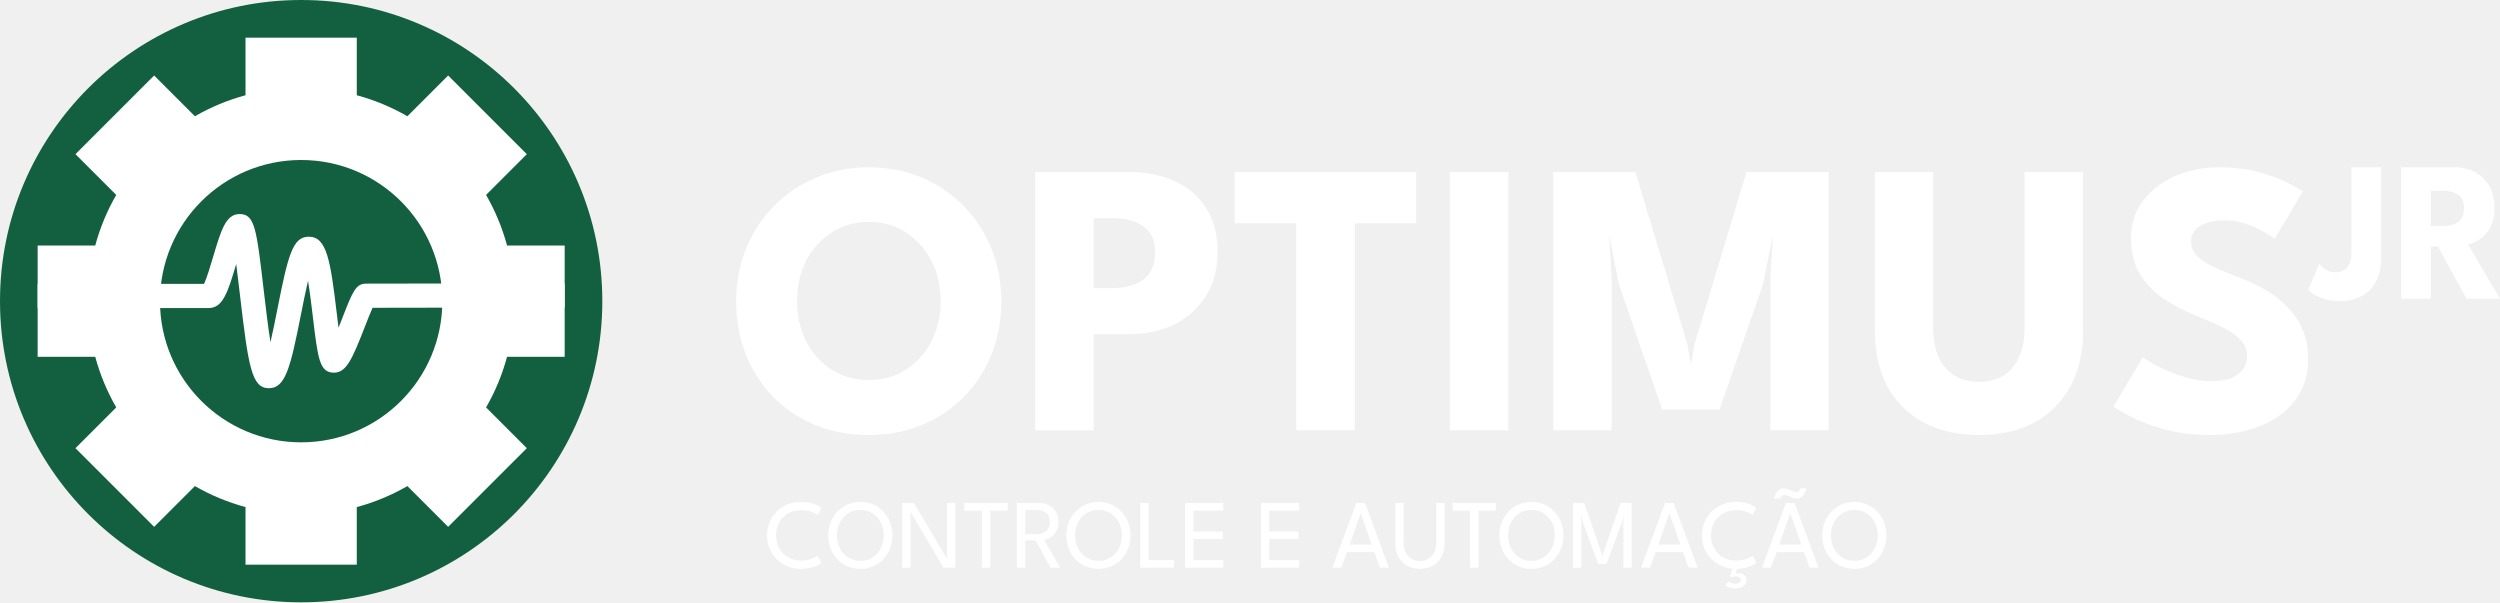
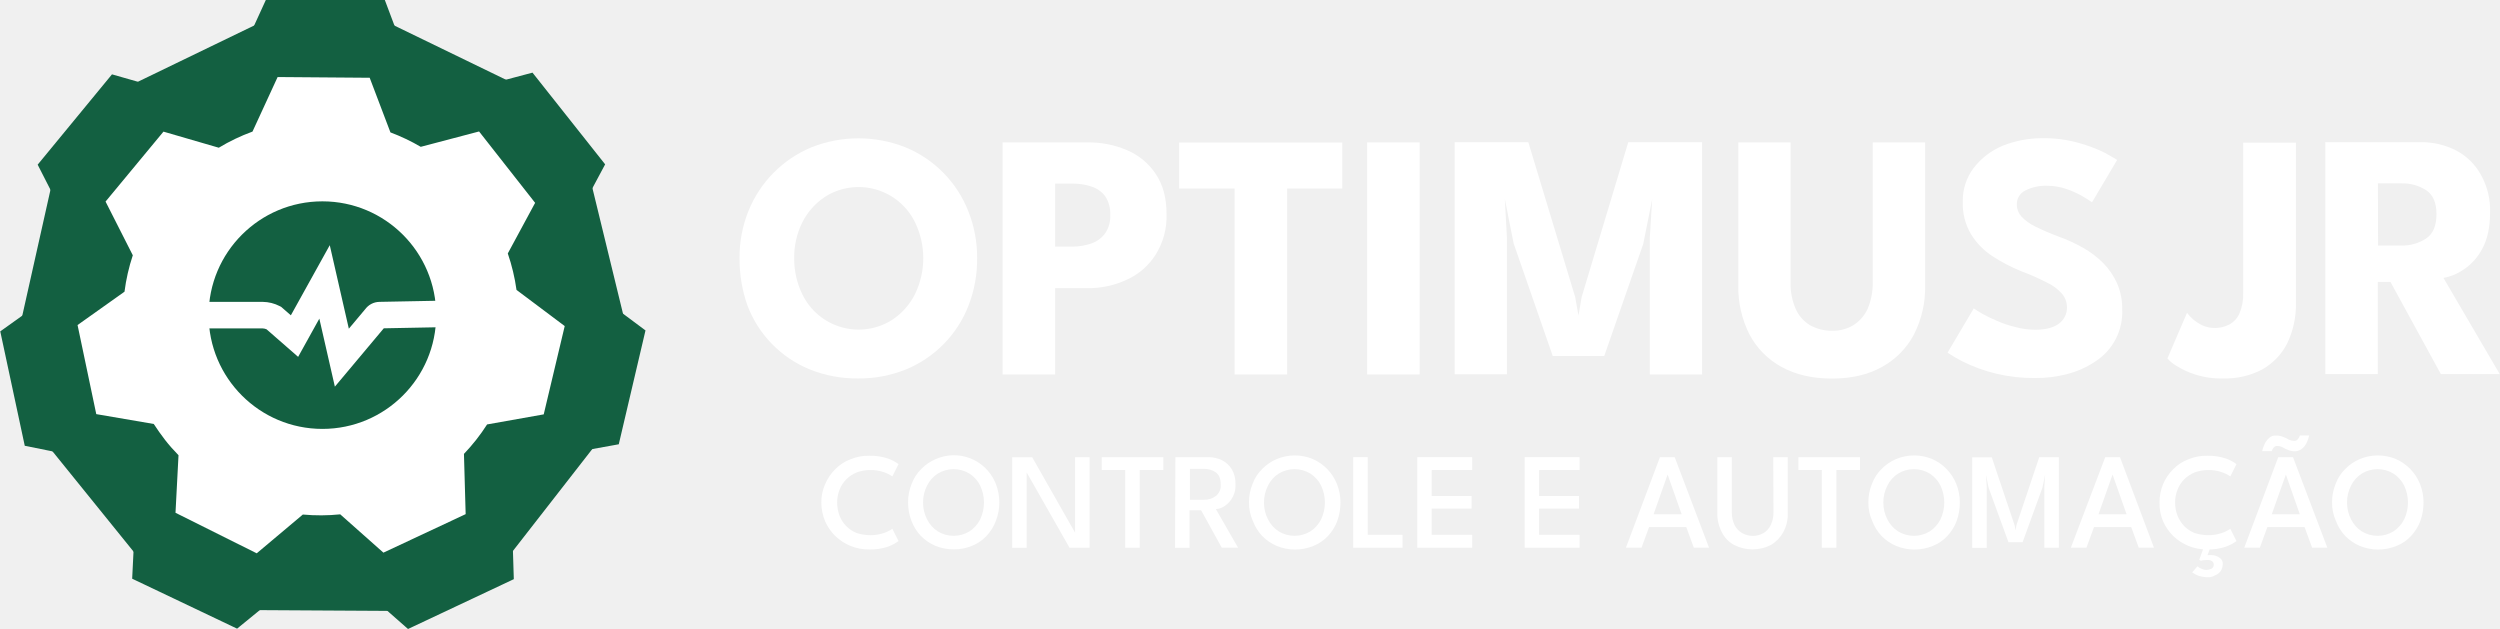
- <svg xmlns="http://www.w3.org/2000/svg" width="977.47" height="235.5" version="1.1" viewBox="0 0 977.47 235.5" xml:space="preserve">
-   <g transform="translate(-111.3 -196.26)" fill="#fff">
-     <path d="m424.49 415.44q2.353 0 4.074-0.65 1.741-0.65 2.467-1.262l1.435 2.812q-0.861 0.765-3.003 1.549-2.123 0.784-5.107 0.784-2.793 0-5.184-0.995-2.391-0.995-4.189-2.774-1.779-1.779-2.793-4.151-0.995-2.372-0.995-5.126 0-2.754 0.995-5.145t2.774-4.17q1.798-1.798 4.189-2.793 2.41-1.014 5.203-1.014 2.984 0 5.107 0.784 2.142 0.784 3.003 1.549l-1.435 2.812q-0.727-0.631-2.467-1.262-1.722-0.65-4.074-0.65-2.142 0-3.921 0.727t-3.099 2.066q-1.301 1.32-2.028 3.118-0.708 1.798-0.708 3.921 0 2.142 0.708 3.959 0.727 1.798 2.028 3.137 1.32 1.32 3.099 2.047t3.921 0.727z" />
-     <path d="m438.53 405.57q0 2.812 1.167 5.069 1.186 2.257 3.252 3.596 2.066 1.32 4.744 1.32 2.697 0 4.744-1.32 2.066-1.339 3.233-3.596t1.167-5.069-1.167-5.05q-1.167-2.257-3.233-3.577-2.047-1.32-4.744-1.32-2.678 0-4.744 1.32t-3.252 3.577q-1.167 2.238-1.167 5.05zm-3.386 0q0-2.754 0.937-5.126 0.956-2.391 2.659-4.17 1.702-1.779 3.979-2.774 2.295-0.995 4.973-0.995 2.697 0 4.973 0.995 2.295 0.995 3.979 2.774 1.702 1.779 2.64 4.17 0.937 2.372 0.937 5.126 0 2.774-0.937 5.165-0.918 2.372-2.62 4.17-1.683 1.779-3.959 2.774t-5.011 0.995-5.05-0.995q-2.295-0.995-3.979-2.774-1.683-1.798-2.601-4.17-0.918-2.391-0.918-5.165z" />
-     <path d="m467.11 396.06 0.21 0.038v22.111h-3.271v-25.249h4.61l13.103 22.093-0.21 0.038v-22.131h3.271v25.249h-4.648z" />
-     <path d="m495.19 395.93h-6.809v-2.965h16.909v2.965h-6.809v22.284h-3.29z" />
-     <path d="m508.88 392.96h8.818q2.047 0 3.711 0.861 1.683 0.842 2.678 2.487 1.014 1.626 1.014 3.979 0 2.334-0.937 3.864-0.918 1.53-2.219 2.314-1.301 0.765-2.41 0.842l6.255 10.903h-3.711l-5.853-10.673h-4.074v10.673h-3.271zm3.271 12.146h4.399q2.257 0 3.73-1.129t1.473-3.615q0-2.487-1.473-3.577-1.454-1.09-3.711-1.09h-4.418z" />
-     <path d="m531.63 405.57q0 2.812 1.167 5.069 1.186 2.257 3.252 3.596 2.066 1.32 4.744 1.32 2.697 0 4.744-1.32 2.066-1.339 3.233-3.596t1.167-5.069-1.167-5.05q-1.167-2.257-3.233-3.577-2.047-1.32-4.744-1.32-2.678 0-4.744 1.32t-3.252 3.577q-1.167 2.238-1.167 5.05zm-3.386 0q0-2.754 0.937-5.126 0.956-2.391 2.659-4.17t3.979-2.774q2.295-0.995 4.973-0.995 2.697 0 4.973 0.995 2.295 0.995 3.979 2.774 1.702 1.779 2.64 4.17 0.937 2.372 0.937 5.126 0 2.774-0.937 5.165-0.918 2.372-2.62 4.17-1.683 1.779-3.959 2.774t-5.011 0.995-5.05-0.995q-2.295-0.995-3.979-2.774-1.683-1.798-2.601-4.17-0.918-2.391-0.918-5.165z" />
-     <path d="m557.12 392.96h3.271v22.284h9.927v2.965h-13.198z" />
-     <path d="m574.68 392.96h14.919v2.965h-11.687v8.187h11.457v2.888h-11.457v8.244h11.687v2.965h-14.919z" />
-     <path d="m604.33 392.96h14.919v2.965h-11.687v8.187h11.457v2.888h-11.457v8.244h11.687v2.965h-14.919z" />
-     <path d="m641.61 392.96h3.405l9.334 25.249h-3.5l-2.181-6.083h-10.711l-2.219 6.083h-3.5zm-2.601 16.22h8.627l-4.285-12.203h-0.057z" />
-     <path d="m672.85 392.96h3.271v15.685q0 3.118-1.243 5.375-1.243 2.238-3.424 3.443-2.161 1.205-4.954 1.205t-4.992-1.205q-2.181-1.205-3.424-3.443-1.243-2.257-1.243-5.375v-15.685h3.252v15.513q0 2.2 0.842 3.806 0.842 1.607 2.295 2.487 1.454 0.861 3.271 0.861t3.252-0.861q1.435-0.88 2.257-2.487 0.842-1.607 0.842-3.806z" />
-     <path d="m686.06 395.93h-6.809v-2.965h16.909v2.965h-6.809v22.284h-3.29z" />
-     <path d="m700.92 405.57q0 2.812 1.167 5.069 1.186 2.257 3.252 3.596 2.066 1.32 4.744 1.32 2.697 0 4.744-1.32 2.066-1.339 3.233-3.596t1.167-5.069-1.167-5.05q-1.167-2.257-3.233-3.577-2.047-1.32-4.744-1.32-2.678 0-4.744 1.32t-3.252 3.577q-1.167 2.238-1.167 5.05zm-3.386 0q0-2.754 0.937-5.126 0.956-2.391 2.659-4.17t3.979-2.774q2.295-0.995 4.973-0.995 2.697 0 4.973 0.995 2.295 0.995 3.979 2.774 1.702 1.779 2.64 4.17 0.937 2.372 0.937 5.126 0 2.774-0.937 5.165-0.918 2.372-2.62 4.17-1.683 1.779-3.959 2.774t-5.011 0.995-5.05-0.995q-2.295-0.995-3.979-2.774-1.683-1.798-2.601-4.17-0.918-2.391-0.918-5.165z" />
-     <path d="m749.28 392.96v25.249h-3.252v-18.229l0.172-2.793-0.689 3.08-6.083 16.507h-3.233l-6.083-16.507-0.669-3.08 0.153 2.793v18.229h-3.271v-25.249h4.361l6.886 19.816 0.23 1.282 0.249-1.282 6.905-19.816z" />
-     <path d="m762.29 392.96h3.405l9.334 25.249h-3.5l-2.18-6.083h-10.711l-2.219 6.083h-3.5zm-2.601 16.22h8.627l-4.285-12.203h-0.057z" />
-     <path d="m790.04 415.44q2.353 0 4.074-0.65 1.741-0.65 2.467-1.262l1.435 2.812q-0.861 0.765-3.003 1.549-2.123 0.784-5.107 0.784-2.793 0-5.184-0.995t-4.189-2.774q-1.779-1.779-2.793-4.151-0.995-2.372-0.995-5.126 0-2.754 0.995-5.145t2.774-4.17q1.798-1.798 4.189-2.793 2.41-1.014 5.203-1.014 2.984 0 5.107 0.784 2.142 0.784 3.003 1.549l-1.435 2.812q-0.727-0.631-2.467-1.262-1.722-0.65-4.074-0.65-2.142 0-3.921 0.727-1.779 0.727-3.099 2.066-1.301 1.32-2.028 3.118-0.708 1.798-0.708 3.921 0 2.142 0.708 3.959 0.727 1.798 2.028 3.137 1.32 1.32 3.099 2.047 1.779 0.727 3.921 0.727zm-0.076 10.903q-1.396 0-2.506-0.44-1.09-0.421-1.569-0.822l1.32-1.549q0.363 0.325 1.052 0.65 0.708 0.344 1.492 0.344 0.918 0 1.53-0.421 0.631-0.402 0.631-1.071 0-0.727-0.536-1.071-0.516-0.344-1.32-0.344-0.593 0-1.071 0.076-0.478 0.096-0.689 0.191l-0.555-0.325 1.473-4.151 1.492 0.612-0.88 2.448q0.918-0.191 1.932-0.019 1.014 0.191 1.722 0.784 0.708 0.612 0.708 1.664 0 1.129-0.631 1.894-0.612 0.765-1.588 1.148-0.956 0.402-2.008 0.402z" />
-     <path d="m809.57 392.96h3.405l9.334 25.249h-3.5l-2.18-6.083h-10.711l-2.219 6.083h-3.5zm-2.601 16.22h8.627l-4.285-12.203h-0.057zm-2.066-17.98q0.191-0.88 0.65-1.798 0.478-0.918 1.224-1.549 0.765-0.65 1.779-0.65 1.167 0 1.97 0.363 0.803 0.363 1.511 0.727 0.708 0.363 1.569 0.363 0.669 0 1.071-0.497t0.516-0.956h2.41q-0.191 0.842-0.689 1.779-0.478 0.918-1.243 1.569-0.746 0.65-1.76 0.65-1.167 0-1.989-0.363-0.822-0.363-1.511-0.727-0.689-0.363-1.454-0.363-0.631 0-1.071 0.497-0.421 0.478-0.574 0.956z" />
-     <path d="m827.17 405.57q0 2.812 1.167 5.069 1.186 2.257 3.252 3.596 2.066 1.32 4.744 1.32 2.697 0 4.744-1.32 2.066-1.339 3.233-3.596t1.167-5.069-1.167-5.05q-1.167-2.257-3.233-3.577-2.047-1.32-4.744-1.32-2.678 0-4.744 1.32t-3.252 3.577q-1.167 2.238-1.167 5.05zm-3.386 0q0-2.754 0.937-5.126 0.956-2.391 2.659-4.17 1.702-1.779 3.979-2.774 2.295-0.995 4.973-0.995 2.697 0 4.973 0.995 2.295 0.995 3.979 2.774 1.702 1.779 2.64 4.17 0.937 2.372 0.937 5.126 0 2.774-0.937 5.165-0.918 2.372-2.62 4.17-1.683 1.779-3.959 2.774t-5.011 0.995q-2.735 0-5.05-0.995-2.295-0.995-3.979-2.774-1.683-1.798-2.601-4.17-0.918-2.391-0.918-5.165z" />
-     <path d="m422.93 313.93q0 8.645 3.519 15.685 3.596 6.963 9.87 11.094 6.35 4.132 14.69 4.132 8.339 0 14.613-4.132 6.35-4.132 9.87-11.094 3.596-7.039 3.596-15.685 0-8.645-3.596-15.608-3.519-6.963-9.87-11.094-6.274-4.208-14.613-4.208-8.339 0-14.69 4.208-6.274 4.132-9.87 11.094-3.519 6.963-3.519 15.608zm-23.795 0q0-11.017 3.902-20.505 3.902-9.564 10.941-16.679t16.526-11.094q9.487-3.979 20.505-3.979 11.171 0 20.581 3.979 9.487 3.979 16.449 11.094 7.039 7.115 10.865 16.679 3.902 9.487 3.902 20.505 0 11.094-3.749 20.658-3.749 9.487-10.711 16.679-6.963 7.115-16.449 11.094-9.487 3.979-20.887 3.979-11.629 0-21.193-3.979-9.487-3.979-16.373-11.094-6.886-7.192-10.635-16.679-3.672-9.564-3.672-20.658z" />
-     <path d="m516.04 263.51h36.725q9.717 0 17.521 3.443 7.804 3.366 12.395 10.329 4.667 6.886 4.667 17.291 0 10.329-4.667 17.597-4.591 7.192-12.395 11.017-7.804 3.749-17.521 3.749h-13.848v37.567h-22.877zm22.877 45.371h7.498q4.667 0 8.339-1.377 3.749-1.377 5.968-4.361 2.219-3.06 2.219-8.033 0-5.05-2.219-7.957-2.219-2.984-5.968-4.285-3.672-1.301-8.339-1.301h-7.498z" />
-     <path d="m618.11 283.55h-24.101v-20.045h71v20.045h-24.024v80.947h-22.877z" />
-     <path d="m678.17 263.51h22.877v100.99h-22.877z" />
-     <path d="m826.3 263.51v100.99h-22.8v-59.448l0.995-16.909-3.902 19.357-16.985 48.89h-22.417l-16.909-48.89-3.825-19.357 0.995 16.909v59.448h-22.877v-100.99h32.134l20.351 67.407 1.377 8.033 1.377-8.033 20.351-67.407z" />
-     <path d="m902.88 263.51h22.877v62.05q0 12.471-4.897 21.652-4.897 9.105-14.001 14.155-9.105 4.973-21.729 4.973-12.701 0-21.882-4.973-9.181-5.05-14.078-14.155-4.82-9.181-4.82-21.652v-62.05h22.8v60.826q0 6.886 2.142 11.629 2.219 4.744 6.274 7.192 4.055 2.372 9.564 2.372 5.432 0 9.411-2.372 3.979-2.448 6.121-7.192 2.219-4.744 2.219-11.629z" />
-     <path d="m978.7 261.67q9.411 0 16.449 2.066 7.039 2.066 11.323 4.361 4.285 2.295 5.203 3.06l-11.017 18.439q-1.224-0.918-4.208-2.678-2.907-1.76-6.963-3.137-3.979-1.377-8.339-1.377-5.891 0-9.564 2.142-3.596 2.066-3.596 6.197 0 2.831 1.913 5.126 1.989 2.219 5.968 4.285 4.055 1.989 10.253 4.361 5.662 2.066 10.635 4.897 4.973 2.831 8.722 6.733 3.825 3.825 6.044 8.875 2.219 5.05 2.219 11.477 0 7.651-3.137 13.313-3.137 5.585-8.569 9.258-5.356 3.672-12.241 5.432-6.809 1.836-14.155 1.836-10.405 0-18.669-2.372-8.187-2.372-13.236-5.126-5.049-2.754-6.044-3.672l11.4-19.204q0.918 0.689 3.519 2.219 2.678 1.53 6.503 3.213 3.825 1.607 8.11 2.754 4.361 1.148 8.569 1.148 7.039 0 10.559-2.678 3.519-2.754 3.519-7.192 0-3.29-2.219-5.891-2.219-2.601-6.656-4.897-4.438-2.372-11.094-4.973-6.656-2.678-12.471-6.503-5.738-3.825-9.334-9.564-3.596-5.738-3.596-14.231t4.744-14.69q4.82-6.274 12.624-9.64 7.881-3.366 16.832-3.366z" />
-     <path d="m1042.3 297.26q0 5.257-1.986 9.034-1.947 3.738-5.607 5.724-3.622 1.986-8.567 1.986-3.582 0-6.23-0.935-2.648-0.896-4.205-1.947-1.558-1.09-1.908-1.635l4.361-10.085q0.467 0.662 1.324 1.441 0.857 0.779 2.103 1.363 1.246 0.545 2.804 0.545 1.791 0 3.193-0.74 1.402-0.74 2.22-2.453 0.857-1.713 0.857-4.556v-33.333h11.643z" />
-     <path d="m1050.1 261.67h20.95q4.478 0 7.983 1.869 3.505 1.869 5.529 5.413 2.064 3.505 2.064 8.372t-1.752 7.983q-1.713 3.076-4.128 4.634-2.414 1.519-4.478 1.83l12.5 21.3h-13.084l-11.137-20.405h-2.804v20.405h-11.643zm11.643 22.935h5.14q3.115 0 5.452-1.519t2.336-5.374-2.297-5.335q-2.297-1.519-5.413-1.519h-5.218z" />
-   </g>
-   <g transform="translate(-111.3 -196.26)">
-     <circle cx="229.05" cy="314.01" r="117.75" fill="#136041" />
-     <path d="m207.3 210.98v22.517c-7.009 1.889-13.643 4.673-19.793 8.214l-15.94-15.934-30.753 30.76 15.934 15.934c-3.542 6.15-6.326 12.782-8.214 19.793h-22.517v43.495h22.517c1.889 7.01 4.674 13.649 8.214 19.8l-15.934 15.934 30.753 30.753 15.94-15.934c6.149 3.542 12.784 6.319 19.793 8.208v22.524h43.495v-22.524c7.01-1.888 13.643-4.666 19.793-8.208l15.934 15.934 30.76-30.753-15.934-15.934c3.541-6.151 6.32-12.79 8.208-19.8h22.524v-43.495h-22.524c-1.888-7.011-4.666-13.643-8.208-19.793l15.934-15.934-30.76-30.76-15.934 15.934c-6.15-3.541-12.783-6.326-19.793-8.214v-22.517zm21.748 47.836c30.484 0 55.196 24.712 55.196 55.196s-24.712 55.196-55.196 55.196-55.196-24.712-55.196-55.196 24.712-55.196 55.196-55.196z" fill="#fff" />
-     <path d="m216.46 348.05c-6.78 0-8.053-8.316-11.42-37.162-0.416-3.559-0.893-7.643-1.384-11.409-3.19 10.743-5.143 17.221-10.715 17.221h-66.92v-9.446h65.057c1.094-2.291 2.607-7.388 3.571-10.633 3.087-10.392 4.95-16.666 10.342-16.666 5.946 0 6.615 5.727 9.428 29.836 0.682 5.825 1.623 13.89 2.631 20.274 0.971-4.194 1.925-8.997 2.691-12.854 4.186-21.105 5.957-28.404 12.292-28.404 7.067 0 8.475 9.293 10.981 30.312 0.195 1.647 0.414 3.467 0.642 5.266 0.59-1.474 1.141-2.884 1.587-4.019 3.961-10.145 5.158-13.207 9.229-13.207 1.944 0 77.596-0.129 77.596-0.129l0.015 9.446s-61.75 0.105-75.117 0.126c-0.83 1.834-2.001 4.835-2.926 7.199-5.046 12.922-7.289 18.166-12.185 18.166-5.627 0-6.279-5.475-8.22-21.729-0.457-3.84-1.124-9.438-1.899-14.204-0.982 4.202-1.955 9.107-2.73 13.015-4.093 20.628-6.014 28.999-12.547 28.999" fill="#fff" />
+ <svg xmlns="http://www.w3.org/2000/svg" width="2035" height="512" version="1.1" viewBox="0 0 2035 512">
+   <polygon transform="matrix(1.0279 0 0 -1.0279 -.30158 512.56)" points="497.41 234.79 465.81 364.59 415.01 428.69 299.01 484.99 216.11 485.49 95.81 427.29 43.81 364.19 14.61 233.79 31.71 153.79 115.71 49.89 188.41 15.59 322.71 14.79 396.61 49.69 478.71 155.09" fill="#136041" />
+   <path d="m216.38 0.001-26.966 58.988c-13.437 4.887-26.338 11.116-38.523 18.596l-59.737-17.067-60.493 73.52 29.537 57.913c-4.469 13.549-7.614 27.492-9.4 41.647l-50.584 36.146 19.938 93.123 63.716 12.857c7.781 11.952 16.75 23.076 26.779 33.215l-3.058 62.125 85.4 40.662 49.528-40.467c14.263 1.314 28.613 1.191 42.851-0.357l46.766 41.099 3.991-1.88 82.116-38.681-2.004-64.966c9.925-10.322 18.749-21.635 26.346-33.772l61.096-11.061 21.753-92.674-52.104-38.815c-1.944-14.166-5.305-28.091-10.034-41.585l29.289-54.789-59.135-74.652-62.756 16.664c-11.2-6.599-22.975-12.156-35.187-16.611l-22.259-59.178h-96.866zm45.261 186.67c12.305-0.104 24.689 2.92 35.917 9.17 25.665 14.284 40.177 42.573 36.811 71.752-3.365 29.18-23.933 53.422-52.176 61.491-28.242 8.069-58.515-1.645-76.787-24.643l-4e-3 -4e-3c-25.042-31.481-19.784-77.109 11.761-102.07l-4.173-5.274h0.01l4.175 5.272c12.952-10.258 28.645-15.56 44.465-15.694z" fill="#136041" />
+   <path d="m225.98 62.71-20.444 44.404c-9.553 3.482-18.738 7.877-27.443 13.129l-45.03-13.093-47.141 56.922 22.178 43.719c-3.201 9.646-5.463 19.57-6.76 29.65l-38.211 27.141 15.235 72.516 46.796 8.014c2.819 4.285 6.163 9.126 9.185 12.973 3e-3 4e-3 7e-3 0.01 0.01 0.013 3.392 4.375 7.087 8.498 10.954 12.457l-2.449 46.845 66.112 32.997 37.532-31.562c10.135 0.933 20.329 0.878 30.453-0.163l35.138 31.187 66.948-31.352-1.385-49.042c7.044-7.363 13.351-15.389 18.84-23.974l46.092-8.196 17.088-71.886-39.24-29.43c-1.408-10.097-3.784-20.026-7.093-29.669l22.247-41.193-45.627-58.108-47.469 12.509c-7.883-4.614-16.135-8.535-24.683-11.751l-16.887-44.465zm33.734 143.78c1.573-0.034 3.15 4e-3 4.723 0.113 7.551 0.523 15.044 2.7 21.923 6.571 18.344 10.323 28.642 30.624 26.139 51.524-2.503 20.901-17.303 38.196-37.566 43.894-20.263 5.699-41.913-1.344-54.942-17.875v-2e-3c-17.876-22.672-13.965-55.333 8.759-73.143v-2e-3c9.059-7.103 19.952-10.84 30.965-11.08z" fill="#fff" />
+   <circle transform="scale(1,-1)" cx="262.44" cy="-256.51" r="92.616" fill="#136041" />
+   <path d="m268.43 199.58-31.671 57.086-7.869-6.867-1.141-0.595c-4.304-2.244-9.079-3.437-13.934-3.482l-0.051-2e-3h-46.101v21.587h45.949c1.158 0.011 2.28 0.298 3.347 0.732l25.722 22.448 17.259-31.11 12.641 55.361 39.815-47.495 49.661-0.966-0.42-21.582-52.834 1.026h0.135c-4.769 0.033-9.248 2.421-11.932 6.363l0.651-0.859-13.705 16.347z" fill="#fff" />
+   <g transform="matrix(.96068 0 0 .96068 -.29198 1.0628)" fill="#fff">
+     <path d="m626.93 217.66a105.11 105.11 0 0 1 7.5-39.9 98.36 98.36 0 0 1 53.3-54 108.14 108.14 0 0 1 79.9 0 96.77 96.77 0 0 1 53.1 54 105.11 105.11 0 0 1 7.5 39.9 107.5 107.5 0 0 1-7.3 40.2 95.82 95.82 0 0 1-52.9 54 105 105 0 0 1-40.6 7.7 106.81 106.81 0 0 1-41.1-7.7 94.75 94.75 0 0 1-52.7-54.1 118.47 118.47 0 0 1-6.7-40.1zm46.3 0a68.52 68.52 0 0 0 6.8 30.4 53 53 0 0 0 76.3 21.8 56.47 56.47 0 0 0 19.3-21.8 69.74 69.74 0 0 0 0-60.8 53.17 53.17 0 0 0-76.3-21.6 56.47 56.47 0 0 0-19.3 21.8 66.79 66.79 0 0 0-6.8 30.2z" />
+     <path d="m849.83 119.56h71.5a82.48 82.48 0 0 1 34 6.6 54.76 54.76 0 0 1 24.3 20.2c6.1 9.1 9.1 20.2 9.1 33.8a60.83 60.83 0 0 1-9.1 34.3 56.32 56.32 0 0 1-24.3 21.3 76.84 76.84 0 0 1-34 7.3h-27v73.1h-44.5zm44.5 88.3h14.5a50.65 50.65 0 0 0 16.3-2.7 24.49 24.49 0 0 0 11.6-8.6 25.23 25.23 0 0 0 4.3-15.7 26.33 26.33 0 0 0-4.3-15.7 23.24 23.24 0 0 0-11.6-8.2 49.61 49.61 0 0 0-16.3-2.5h-14.5z" />
+     <path d="m1046.4 158.66h-47v-39h138.2v39h-46.7v157.5h-44.5z" />
+     <path d="m1158.7 119.56h44.5v196.6h-44.5z" />
+     <path d="m1442.5 119.56v196.6h-44.3v-115.5l2-32.9-7.5 37.7-33.1 95.1h-43.63l-33.1-95.3-7.5-37.7 1.8 32.9v115.54h-44.3v-196.64h62.4l39.7 131.2 2.8 15.7 2.7-15.7 39.5-131.2h62.4v0.2z" />
+     <path d="m1587 119.56h44.5v120.8a87.42 87.42 0 0 1-9.5 42 66.73 66.73 0 0 1-27.2 27.5c-11.8 6.6-25.9 9.8-42.2 9.8s-30.6-3.2-42.7-9.8a67.32 67.32 0 0 1-27.2-27.5 88.59 88.59 0 0 1-9.5-42v-120.8h44.3v118.3a52.74 52.74 0 0 0 4.3 22.7 30.48 30.48 0 0 0 12 13.8 37.63 37.63 0 0 0 18.6 4.8 33.62 33.62 0 0 0 18.4-4.8 32.68 32.68 0 0 0 12-13.8 55.88 55.88 0 0 0 4.3-22.7v-118.3z" />
+     <path d="m1730 116a107.77 107.77 0 0 1 32 4.1 124.65 124.65 0 0 1 22 8.4c3.4 1.8 6.8 3.9 10.2 5.9l-21.3 35.9c-1.6-1.1-4.3-3-8.2-5.2a75.38 75.38 0 0 0-13.6-6.1 49.77 49.77 0 0 0-16.3-2.7 38 38 0 0 0-18.6 4.1 12.72 12.72 0 0 0-7 12 15 15 0 0 0 3.9 10 41.46 41.46 0 0 0 11.6 8.4 215.57 215.57 0 0 0 20 8.6 128.49 128.49 0 0 1 20.7 9.5 77.75 77.75 0 0 1 17 12.9 58.39 58.39 0 0 1 11.8 17.3 53.57 53.57 0 0 1 4.3 22.2 49.78 49.78 0 0 1-22.7 43.8 76.33 76.33 0 0 1-23.8 10.7 104.08 104.08 0 0 1-27.7 3.4 134.29 134.29 0 0 1-62-14.5 118 118 0 0 1-11.8-7l22.2-37.5c2.3 1.6 4.5 3 6.8 4.3a120.17 120.17 0 0 0 12.5 6.1 90.28 90.28 0 0 0 15.9 5.4 65.83 65.83 0 0 0 16.6 2.3c9.1 0 15.9-1.8 20.4-5.2a16.69 16.69 0 0 0 6.8-13.8 18.05 18.05 0 0 0-4.3-11.6 39.61 39.61 0 0 0-12.9-9.5 196.66 196.66 0 0 0-21.6-9.5 144.16 144.16 0 0 1-24.3-12.7 59.84 59.84 0 0 1-18.2-18.6 50.67 50.67 0 0 1-7-27.7 45.61 45.61 0 0 1 9.3-28.6 60.72 60.72 0 0 1 24.7-18.8 90.44 90.44 0 0 1 32.6-6.3z" />
+     <path d="m1945.7 255.56a75.87 75.87 0 0 1-7.5 34.5 53.15 53.15 0 0 1-21.3 22 66.85 66.85 0 0 1-32.9 7.5 70.74 70.74 0 0 1-23.8-3.4 67.5 67.5 0 0 1-16.1-7.5 28.25 28.25 0 0 1-7.3-6.1l16.6-38.6a37.18 37.18 0 0 0 5 5.4 43 43 0 0 0 7.9 5.2 26.63 26.63 0 0 0 22.9-0.7 19.42 19.42 0 0 0 8.6-9.3 41 41 0 0 0 3.2-17.5v-127.3h44.7z" />
+     <path d="m1970.9 119.36h80.07a64.69 64.69 0 0 1 30.4 7 51.32 51.32 0 0 1 21.1 20.7 61.17 61.17 0 0 1 7.7 32.2c0 12.5-2.3 22.5-6.6 30.4a47.33 47.33 0 0 1-15.9 17.7 42.94 42.94 0 0 1-17 7l47.7 81.5h-49.9l-42.7-78.1h-10.7v78.1h-44.5v-196.6h0.3zm44.4 87.6h19.67a36.69 36.69 0 0 0 20.9-5.9c5.9-3.9 8.9-10.7 8.9-20.7 0-9.8-3-16.6-8.9-20.4a36.77 36.77 0 0 0-20.7-5.7h-20l0.1 52.7z" />
+     <path d="m737.53 452.36a35.17 35.17 0 0 0 11.6-1.8 31 31 0 0 0 7.3-3.6l5.2 10.4a37.68 37.68 0 0 1-9.1 4.8 45.62 45.62 0 0 1-15.7 2.3 41.22 41.22 0 0 1-15.9-3 42.23 42.23 0 0 1-12.9-8.4 41.06 41.06 0 0 1-8.6-12.5 41.94 41.94 0 0 1-3.2-15.7 37.11 37.11 0 0 1 3.2-15.7 39.63 39.63 0 0 1 8.6-12.7 35.18 35.18 0 0 1 12.9-8.4 39.13 39.13 0 0 1 15.9-3 46.71 46.71 0 0 1 15.7 2.3 31.78 31.78 0 0 1 9.1 4.8l-5.2 10.4a31 31 0 0 0-7.3-3.6 32.4 32.4 0 0 0-11.6-1.8 33.19 33.19 0 0 0-11.3 2 27.14 27.14 0 0 0-8.9 5.9 25.67 25.67 0 0 0-5.7 8.9 28.52 28.52 0 0 0-2 10.9 31.38 31.38 0 0 0 2 10.9 25.17 25.17 0 0 0 5.7 8.9 26.14 26.14 0 0 0 8.9 5.9 38.18 38.18 0 0 0 11.3 1.8z" />
+     <path d="m769.73 424.66a40.24 40.24 0 0 1 3-15.7 34.32 34.32 0 0 1 8.2-12.7 37.39 37.39 0 0 1 12.3-8.4 38.06 38.06 0 0 1 50.2 19.5c0.2 0.5 0.5 1.1 0.7 1.6a43.33 43.33 0 0 1 0 31.3 37.8 37.8 0 0 1-7.9 12.7 34.59 34.59 0 0 1-12.3 8.4 37.74 37.74 0 0 1-15.4 3 40.24 40.24 0 0 1-15.7-3 38.45 38.45 0 0 1-12.3-8.4 37.8 37.8 0 0 1-7.9-12.7 42.27 42.27 0 0 1-2.9-15.6zm12.7 0a30.46 30.46 0 0 0 3.4 14.3 25.55 25.55 0 0 0 9.1 10.2 25.82 25.82 0 0 0 26.8 0 26.31 26.31 0 0 0 9.1-10.2 33.32 33.32 0 0 0 0-28.6 25.55 25.55 0 0 0-9.1-10.2 25.82 25.82 0 0 0-26.8 0 25 25 0 0 0-9.1 10.2 30.46 30.46 0 0 0-3.4 14.3z" />
+     <path d="m869.33 397.66h0.9v65.4h-12.3v-76.7h17l37 65.1-0.7 0.2v-65.4h12.3v76.74h-17z" />
+     <path d="m953.83 397.16h-20v-10.9h52.17v10.9h-20v65.84h-12.3v-65.8z" />
+     <path d="m996.23 386.26h28.1a26 26 0 0 1 11.6 2.7 20.89 20.89 0 0 1 8.2 7.7 23.39 23.39 0 0 1 3 12.3 20.71 20.71 0 0 1-9.3 18.8 14.48 14.48 0 0 1-7.3 2.5l18.8 32.7h-13.8l-17.5-31.7h-9.8v31.8h-12.3zm12.3 36.1h11.6a16 16 0 0 0 10.4-3.2 11.28 11.28 0 0 0 4.1-10c0-4.8-1.4-7.9-4.1-10a17 17 0 0 0-10.2-3h-11.8z" />
+     <path d="m1058.6 424.66a40.24 40.24 0 0 1 3-15.7 34.32 34.32 0 0 1 8.2-12.7 37.39 37.39 0 0 1 12.3-8.4 39.6 39.6 0 0 1 30.6 0 38.7 38.7 0 0 1 20.4 21.1 41.76 41.76 0 0 1 3 15.7 46.28 46.28 0 0 1-2.7 15.7 37.8 37.8 0 0 1-7.9 12.7 34.59 34.59 0 0 1-12.3 8.4 40.85 40.85 0 0 1-31.1 0 38.45 38.45 0 0 1-12.3-8.4 37.8 37.8 0 0 1-7.9-12.7 36.64 36.64 0 0 1-3.3-15.7zm12.7 0a30.46 30.46 0 0 0 3.4 14.3 25.55 25.55 0 0 0 9.1 10.2 25.82 25.82 0 0 0 26.8 0 26.31 26.31 0 0 0 9.1-10.2 33.32 33.32 0 0 0 0-28.6 25.55 25.55 0 0 0-9.1-10.2 25.82 25.82 0 0 0-26.8 0 25 25 0 0 0-9.1 10.2 31.71 31.71 0 0 0-3.4 14.3z" />
+     <path d="m1146.9 386.26h12.3v65.8h29.5v10.94h-41.8z" />
+     <path d="m1201.2 386.26h46.5v10.9h-34.3v22h33.8v10.7h-33.8v22.2h34.3v10.94h-46.5z" />
+     <path d="m1292.2 386.26h46.5v10.9h-34.3v22h33.8v10.7h-33.8v22.2h34.3v10.94h-46.5z" />
+     <path d="m1406.8 386.26h12.5l29.1 76.7h-12.9l-6.4-17.5h-31.5l-6.4 17.5h-13.23zm-5.4 48.4h23.8l-11.8-33.4h-0.2z" />
+     <path d="m1502.8 386.26h12.3v47.4a31 31 0 0 1-3.9 16.3 28.15 28.15 0 0 1-10.4 10.7 34.12 34.12 0 0 1-31.1 0 24.42 24.42 0 0 1-10.4-10.7 34.38 34.38 0 0 1-3.9-16.3v-47.4h12.3v46.8a24.53 24.53 0 0 0 2.3 10.7 16.72 16.72 0 0 0 6.4 6.8 18.45 18.45 0 0 0 18.2 0 16 16 0 0 0 6.1-6.8 24.84 24.84 0 0 0 2.3-10.7z" />
+     <path d="m1544.1 397.16h-20v-10.9h52.2v10.9h-20v65.84h-12.33v-65.8z" />
+     <path d="m1583.4 424.66a40.24 40.24 0 0 1 3-15.7 34.32 34.32 0 0 1 8.2-12.7 37.39 37.39 0 0 1 12.3-8.4 39.6 39.6 0 0 1 30.6 0 38.7 38.7 0 0 1 20.4 21.1 41.76 41.76 0 0 1 3 15.7 46.28 46.28 0 0 1-2.7 15.7 37.8 37.8 0 0 1-7.9 12.7 32.92 32.92 0 0 1-12.3 8.4 40.85 40.85 0 0 1-31.1 0 38.45 38.45 0 0 1-12.3-8.4 37.8 37.8 0 0 1-7.9-12.7 36.64 36.64 0 0 1-3.3-15.7zm12.7 0a30.46 30.46 0 0 0 3.4 14.3 25.55 25.55 0 0 0 9.1 10.2 25.82 25.82 0 0 0 26.8 0 26.31 26.31 0 0 0 9.1-10.2 33.32 33.32 0 0 0 0-28.6 25.55 25.55 0 0 0-9.1-10.2 25.82 25.82 0 0 0-26.8 0 25 25 0 0 0-9.1 10.2 30.46 30.46 0 0 0-3.4 14.3z" />
+     <path d="m1744.8 386.26v76.74h-12.3v-52.2l0.7-9.8-2.3 11.1-16.8 46.2h-12l-16.8-46.1-2.3-11.1 0.7 9.8v52.2h-12.3v-76.7h16.57l19.3 57.4 0.9 4.5 0.7-4.5 19.3-57.5z" />
+     <path d="m1784.1 386.26h12.5l28.8 76.7h-12.9l-6.4-17.5h-31.5l-6.4 17.5h-13.23zm-5.7 48.4h23.8l-11.8-33.4h-0.2z" />
+     <path d="m1871.2 452.36a35.17 35.17 0 0 0 11.6-1.8 31 31 0 0 0 7.3-3.6l5.2 10.4a37.68 37.68 0 0 1-9.1 4.8 45.62 45.62 0 0 1-15.7 2.3 41.22 41.22 0 0 1-15.9-3 42.23 42.23 0 0 1-12.9-8.4 41.06 41.06 0 0 1-8.6-12.5 38.19 38.19 0 0 1-3-15.7 40.24 40.24 0 0 1 3-15.7 39.63 39.63 0 0 1 8.6-12.7 35.18 35.18 0 0 1 12.9-8.4 39.13 39.13 0 0 1 15.9-3 46.71 46.71 0 0 1 15.7 2.3 31.78 31.78 0 0 1 9.1 4.8l-5.2 10.4a31 31 0 0 0-7.3-3.6 32.4 32.4 0 0 0-11.6-1.8 33.19 33.19 0 0 0-11.3 2 27.14 27.14 0 0 0-8.9 5.9 25.67 25.67 0 0 0-5.7 8.9 28.52 28.52 0 0 0-2 10.9 31.38 31.38 0 0 0 2 10.9 28.8 28.8 0 0 0 5.7 8.9 26.14 26.14 0 0 0 8.9 5.9 39.25 39.25 0 0 0 11.3 1.8zm-0.23 35.64a26.65 26.65 0 0 1-8.2-1.4 24.16 24.16 0 0 1-5-2.7l4.5-5.2a8.25 8.25 0 0 0 3.2 2 10.3 10.3 0 0 0 4.5 1.1 10.13 10.13 0 0 0 4.3-1.1 3.69 3.69 0 0 0 1.8-3.2 3.53 3.53 0 0 0-1.6-3.2 6.12 6.12 0 0 0-4.1-0.9 17.74 17.74 0 0 0-3.2 0.2 4.55 4.55 0 0 0-2 0.5l-1.4-0.9 4.5-12.5 5 1.8-2.5 6.8a19.26 19.26 0 0 1 5.9 0.2 13.09 13.09 0 0 1 5 2.5 5.91 5.91 0 0 1 2 5 11.63 11.63 0 0 1-1.8 5.9 11.1 11.1 0 0 1-5 3.6 10.18 10.18 0 0 1-5.9 1.5z" />
+     <path d="m1930.7 386.26h12.5l29.1 76.7h-12.9l-6.4-17.5h-31.5l-6.4 17.5h-13.2zm-13.6-5.2a29.28 29.28 0 0 1 2-5.9 17.75 17.75 0 0 1 3.9-5.2 7.2 7.2 0 0 1 5.7-2 14.62 14.62 0 0 1 6.1 1.1 26.76 26.76 0 0 1 4.8 2.3 12 12 0 0 0 4.8 1.1 3.54 3.54 0 0 0 3-1.6 6.73 6.73 0 0 0 1.6-3h7.9a29.28 29.28 0 0 1-2 5.9 14.55 14.55 0 0 1-3.9 5.2 9.82 9.82 0 0 1-5.8 2.3 14.07 14.07 0 0 1-6.1-1.1 26.76 26.76 0 0 1-4.8-2.3 10.3 10.3 0 0 0-4.5-1.1 3.89 3.89 0 0 0-3 1.4 6.73 6.73 0 0 0-1.6 3h-8.1zm8.1 53.6h23.77l-11.7-33.4h-0.2z" />
+     <path d="m1976.3 424.66a40.24 40.24 0 0 1 3-15.7 34.32 34.32 0 0 1 8.2-12.7 37.39 37.39 0 0 1 12.3-8.4 39.6 39.6 0 0 1 30.6 0 38.7 38.7 0 0 1 20.4 21.1 41.76 41.76 0 0 1 3 15.7 46.28 46.28 0 0 1-2.7 15.7 37.8 37.8 0 0 1-7.9 12.7 32.92 32.92 0 0 1-12.3 8.4 40.85 40.85 0 0 1-31.1 0 38.45 38.45 0 0 1-12.3-8.4 37.8 37.8 0 0 1-7.9-12.7 36.64 36.64 0 0 1-3.3-15.7zm12.7 0a30.46 30.46 0 0 0 3.4 14.3 25.55 25.55 0 0 0 9.1 10.2 25.82 25.82 0 0 0 26.8 0 26.31 26.31 0 0 0 9.1-10.2 33.32 33.32 0 0 0 0-28.6 25.55 25.55 0 0 0-9.1-10.2 25.82 25.82 0 0 0-26.8 0 25 25 0 0 0-9.1 10.2 30.46 30.46 0 0 0-3.43 14.3z" />
  </g>
</svg>
